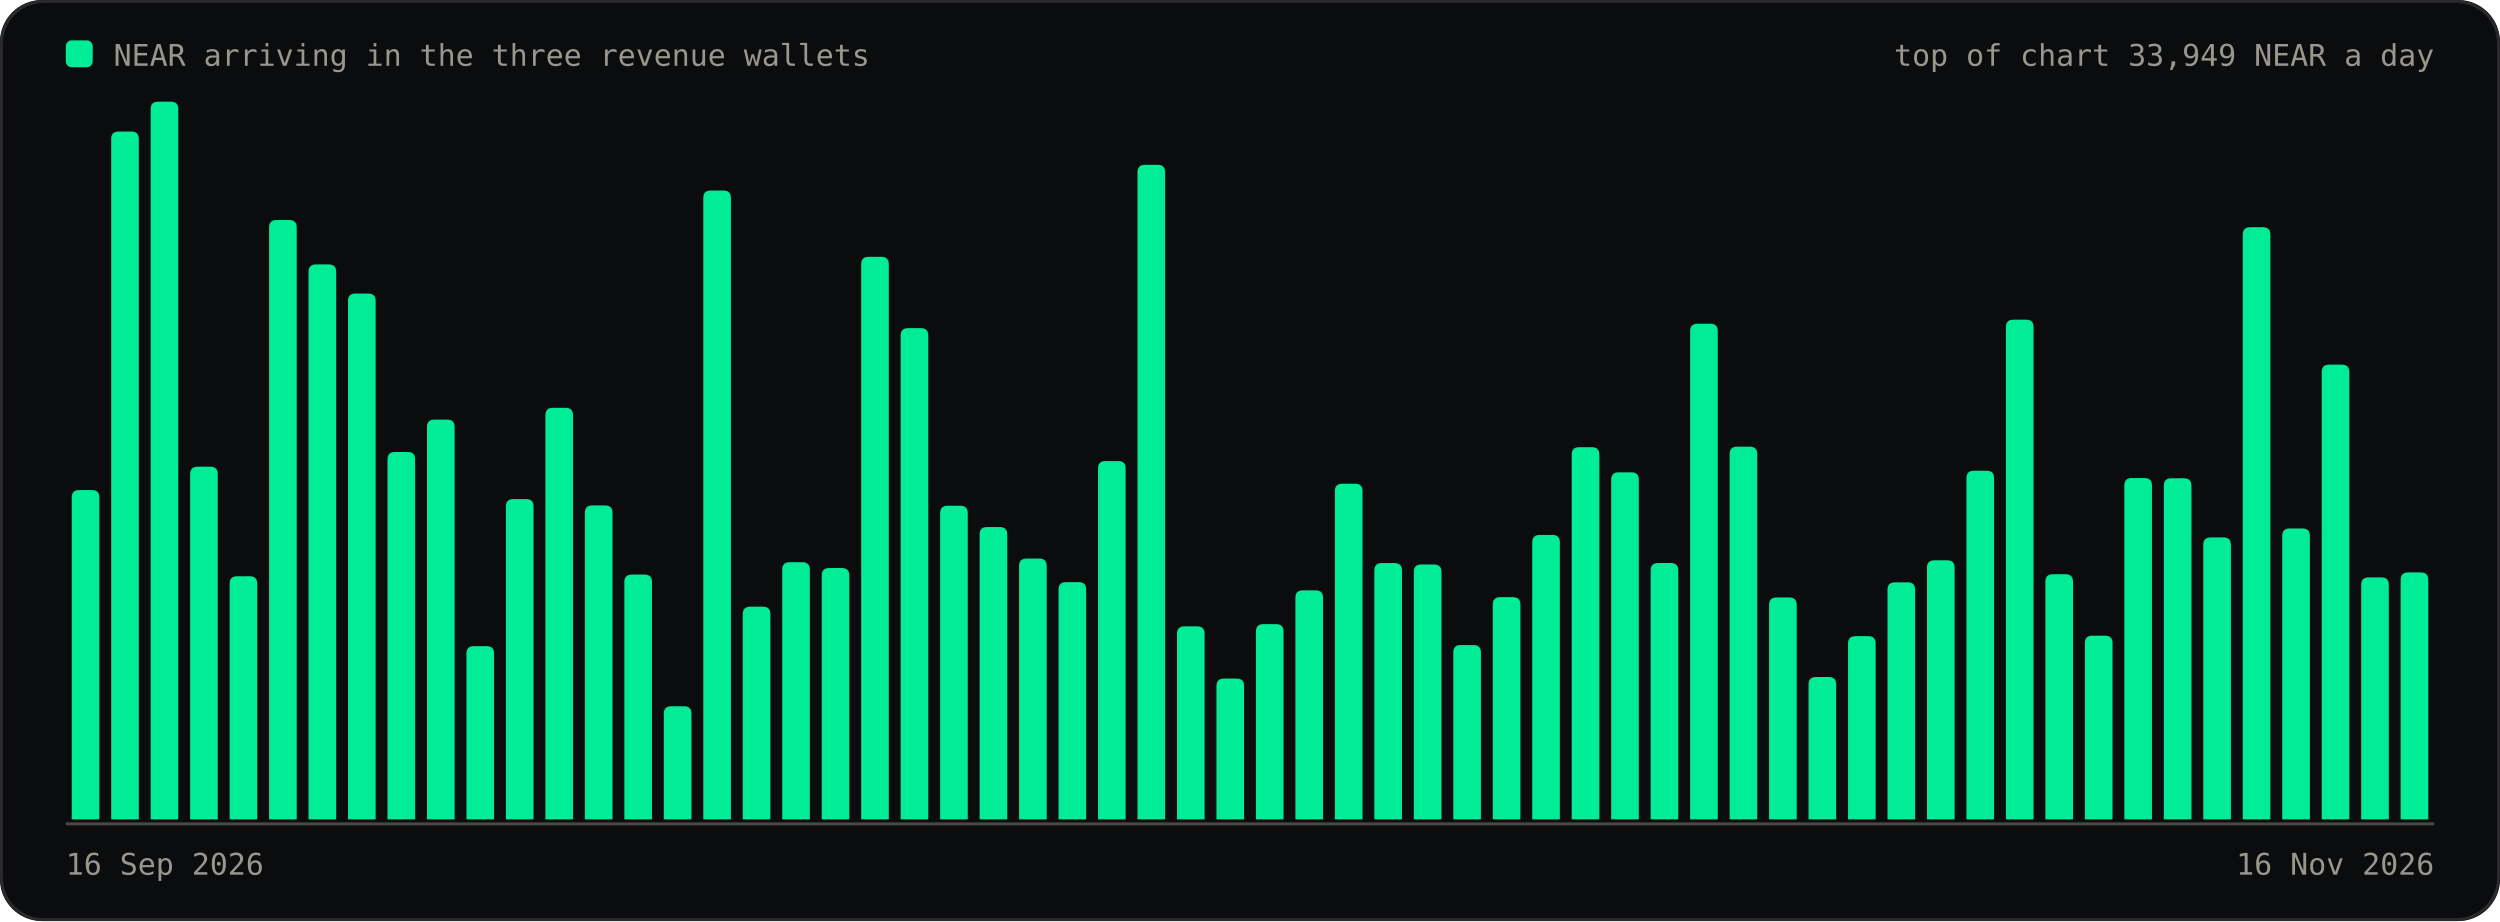
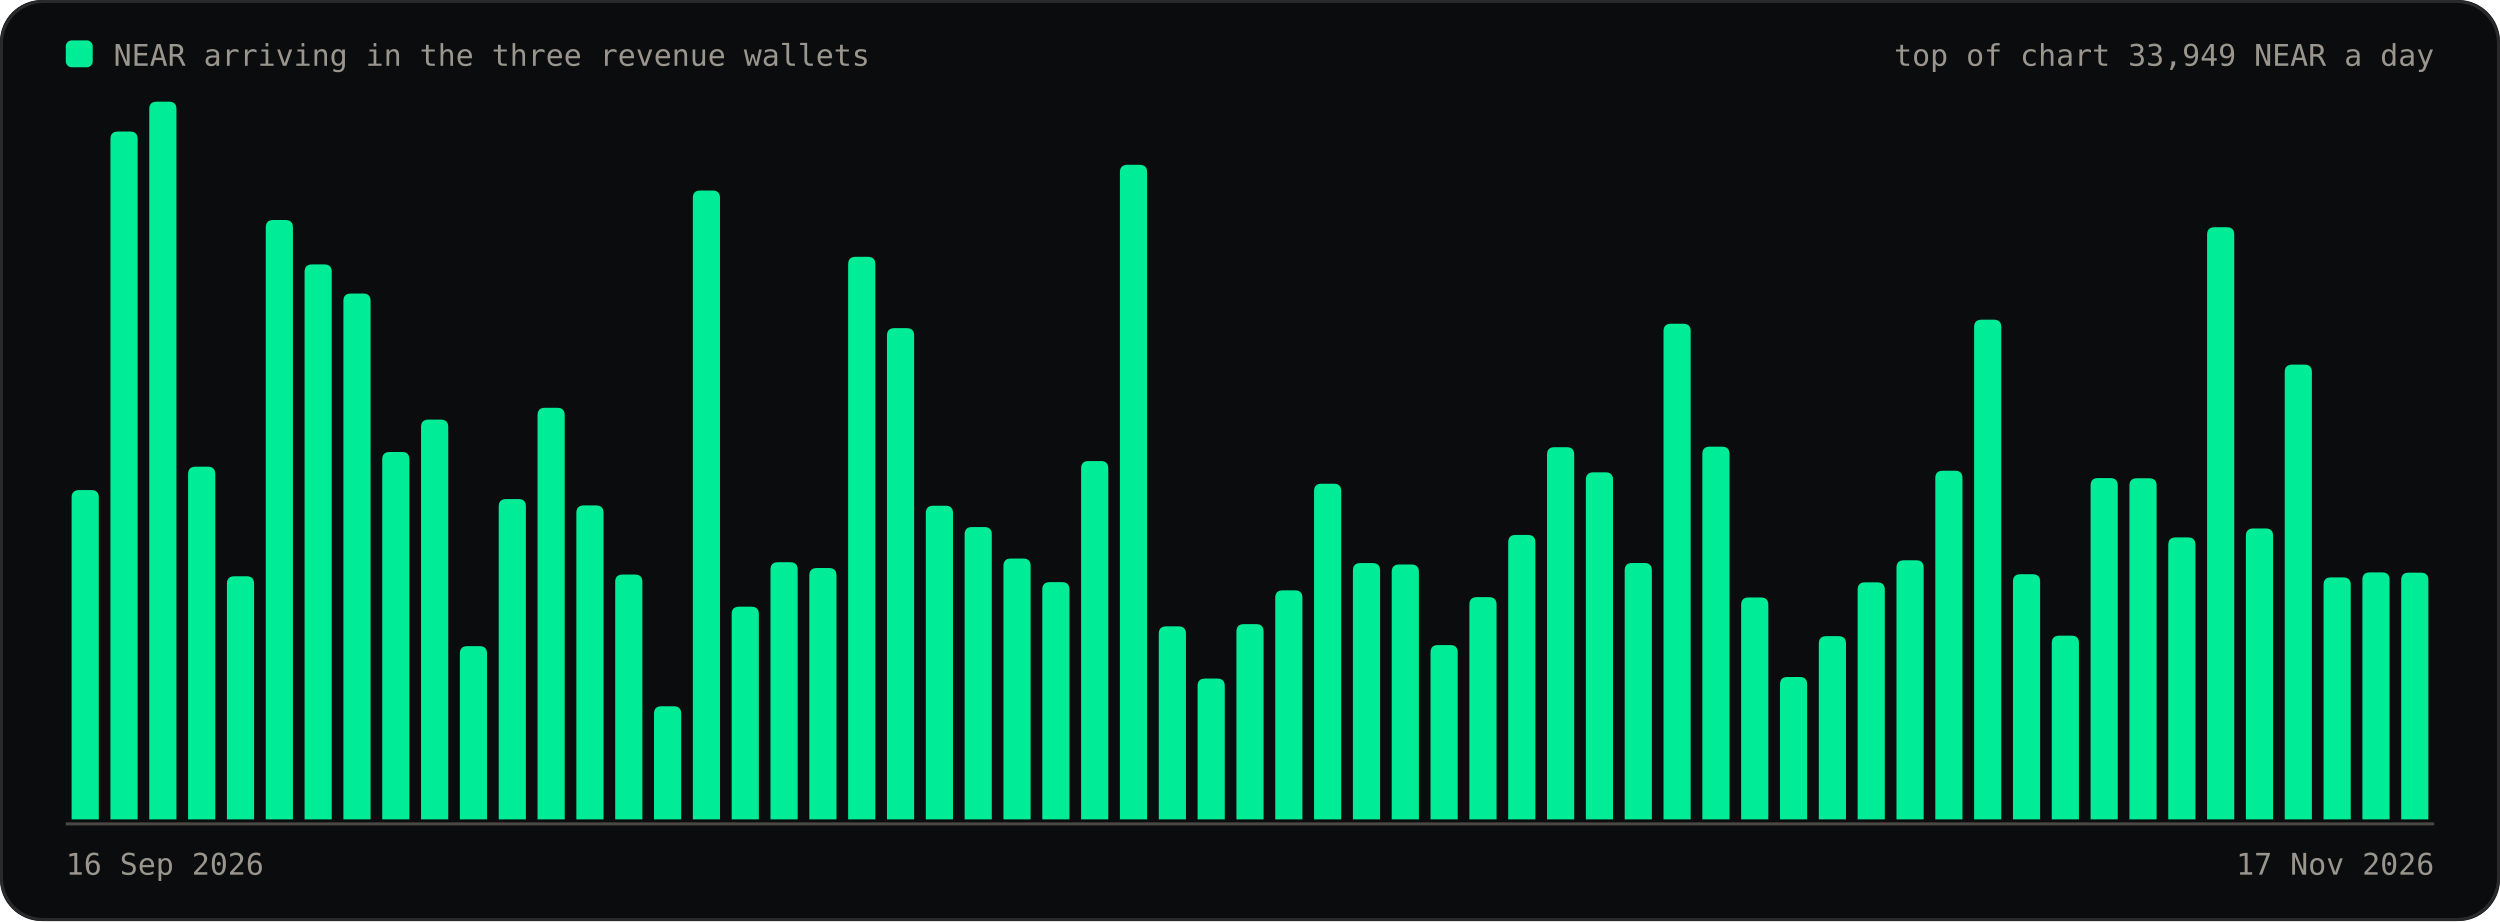
<svg xmlns="http://www.w3.org/2000/svg" viewBox="0 0 836 308" width="836" height="308" font-family="'JetBrains Mono', ui-monospace, SFMono-Regular, Menlo, Consolas, monospace" font-size="9">
  <rect width="836" height="308" rx="14" fill="#0b0c0e" />
  <rect x="0.5" y="0.5" width="835" height="307" rx="14" fill="none" stroke="#2a2a2c" />
  <rect x="22.0" y="13.5" width="9" height="9" rx="2" fill="#00ec97" />
  <text x="38.0" y="22.0" fill="#9a968e" font-size="10" text-anchor="start">NEAR arriving in the three revenue wallets</text>
  <text x="814.0" y="22.0" fill="#9a968e" font-size="10" text-anchor="end">top of chart 33,949 NEAR a day</text>
-   <path d="M23.98 274.00 V166.38 Q23.98 163.88 26.48 163.88 H30.72 Q33.22 163.88 33.22 166.38 V274.00 Z" fill="#00ec97" />
-   <path d="M37.18 274.00 V46.49 Q37.18 43.99 39.68 43.99 H43.92 Q46.42 43.99 46.42 46.49 V274.00 Z" fill="#00ec97" />
-   <path d="M50.38 274.00 V36.50 Q50.38 34.00 52.88 34.00 H57.12 Q59.62 34.00 59.62 36.50 V274.00 Z" fill="#00ec97" />
-   <path d="M63.58 274.00 V158.56 Q63.58 156.06 66.08 156.06 H70.32 Q72.82 156.06 72.82 158.56 V274.00 Z" fill="#00ec97" />
-   <path d="M76.78 274.00 V195.20 Q76.78 192.70 79.28 192.70 H83.52 Q86.02 192.70 86.02 195.20 V274.00 Z" fill="#00ec97" />
-   <path d="M89.98 274.00 V76.07 Q89.98 73.57 92.48 73.57 H96.72 Q99.22 73.57 99.22 76.07 V274.00 Z" fill="#00ec97" />
-   <path d="M103.18 274.00 V90.92 Q103.18 88.42 105.68 88.42 H109.92 Q112.42 88.42 112.42 90.92 V274.00 Z" fill="#00ec97" />
-   <path d="M116.38 274.00 V100.66 Q116.38 98.16 118.88 98.16 H123.12 Q125.62 98.16 125.62 100.66 V274.00 Z" fill="#00ec97" />
-   <path d="M129.58 274.00 V153.64 Q129.58 151.14 132.08 151.14 H136.32 Q138.82 151.14 138.82 153.64 V274.00 Z" fill="#00ec97" />
-   <path d="M142.78 274.00 V142.81 Q142.78 140.31 145.28 140.31 H149.52 Q152.02 140.31 152.02 142.81 V274.00 Z" fill="#00ec97" />
-   <path d="M155.98 274.00 V218.57 Q155.98 216.07 158.48 216.07 H162.72 Q165.22 216.07 165.22 218.57 V274.00 Z" fill="#00ec97" />
-   <path d="M169.18 274.00 V169.38 Q169.18 166.88 171.68 166.88 H175.92 Q178.42 166.88 178.42 169.38 V274.00 Z" fill="#00ec97" />
-   <path d="M182.38 274.00 V138.87 Q182.38 136.37 184.88 136.37 H189.12 Q191.62 136.37 191.62 138.87 V274.00 Z" fill="#00ec97" />
-   <path d="M195.58 274.00 V171.51 Q195.58 169.01 198.08 169.01 H202.32 Q204.82 169.01 204.82 171.51 V274.00 Z" fill="#00ec97" />
-   <path d="M208.78 274.00 V194.63 Q208.78 192.13 211.28 192.13 H215.52 Q218.02 192.13 218.02 194.63 V274.00 Z" fill="#00ec97" />
-   <path d="M221.98 274.00 V238.67 Q221.98 236.17 224.48 236.17 H228.72 Q231.22 236.17 231.22 238.67 V274.00 Z" fill="#00ec97" />
-   <path d="M235.18 274.00 V66.21 Q235.18 63.71 237.68 63.71 H241.92 Q244.42 63.71 244.42 66.21 V274.00 Z" fill="#00ec97" />
-   <path d="M248.38 274.00 V205.38 Q248.38 202.88 250.88 202.88 H255.12 Q257.62 202.88 257.62 205.38 V274.00 Z" fill="#00ec97" />
-   <path d="M261.58 274.00 V190.51 Q261.58 188.01 264.08 188.01 H268.32 Q270.82 188.01 270.82 190.51 V274.00 Z" fill="#00ec97" />
-   <path d="M274.78 274.00 V192.45 Q274.78 189.95 277.28 189.95 H281.52 Q284.02 189.95 284.02 192.45 V274.00 Z" fill="#00ec97" />
-   <path d="M287.98 274.00 V88.38 Q287.98 85.88 290.48 85.88 H294.72 Q297.22 85.88 297.22 88.38 V274.00 Z" fill="#00ec97" />
-   <path d="M301.18 274.00 V112.23 Q301.18 109.73 303.68 109.73 H307.92 Q310.42 109.73 310.42 112.23 V274.00 Z" fill="#00ec97" />
-   <path d="M314.38 274.00 V171.61 Q314.38 169.11 316.88 169.11 H321.12 Q323.62 169.11 323.62 171.61 V274.00 Z" fill="#00ec97" />
-   <path d="M327.58 274.00 V178.74 Q327.58 176.24 330.08 176.24 H334.32 Q336.82 176.24 336.82 178.74 V274.00 Z" fill="#00ec97" />
-   <path d="M340.78 274.00 V189.27 Q340.78 186.77 343.28 186.77 H347.52 Q350.02 186.77 350.02 189.27 V274.00 Z" fill="#00ec97" />
-   <path d="M353.98 274.00 V197.17 Q353.98 194.67 356.48 194.67 H360.72 Q363.22 194.67 363.22 197.17 V274.00 Z" fill="#00ec97" />
-   <path d="M367.18 274.00 V156.67 Q367.18 154.17 369.68 154.17 H373.92 Q376.42 154.17 376.42 156.67 V274.00 Z" fill="#00ec97" />
-   <path d="M380.38 274.00 V57.61 Q380.38 55.11 382.88 55.11 H387.12 Q389.62 55.11 389.62 57.61 V274.00 Z" fill="#00ec97" />
-   <path d="M393.58 274.00 V211.95 Q393.58 209.45 396.08 209.45 H400.32 Q402.82 209.45 402.82 211.95 V274.00 Z" fill="#00ec97" />
-   <path d="M406.78 274.00 V229.41 Q406.78 226.91 409.28 226.91 H413.52 Q416.02 226.91 416.02 229.41 V274.00 Z" fill="#00ec97" />
-   <path d="M419.98 274.00 V211.21 Q419.98 208.71 422.48 208.71 H426.72 Q429.22 208.71 429.22 211.21 V274.00 Z" fill="#00ec97" />
-   <path d="M433.18 274.00 V199.91 Q433.18 197.41 435.68 197.41 H439.92 Q442.42 197.41 442.42 199.91 V274.00 Z" fill="#00ec97" />
-   <path d="M446.38 274.00 V164.25 Q446.38 161.75 448.88 161.75 H453.12 Q455.62 161.75 455.62 164.25 V274.00 Z" fill="#00ec97" />
-   <path d="M459.58 274.00 V190.79 Q459.58 188.29 462.08 188.29 H466.32 Q468.82 188.29 468.82 190.79 V274.00 Z" fill="#00ec97" />
-   <path d="M472.78 274.00 V191.26 Q472.78 188.76 475.28 188.76 H479.52 Q482.02 188.76 482.02 191.26 V274.00 Z" fill="#00ec97" />
-   <path d="M485.98 274.00 V218.20 Q485.98 215.70 488.48 215.70 H492.72 Q495.22 215.70 495.22 218.20 V274.00 Z" fill="#00ec97" />
-   <path d="M499.18 274.00 V202.19 Q499.18 199.69 501.68 199.69 H505.92 Q508.42 199.69 508.42 202.19 V274.00 Z" fill="#00ec97" />
-   <path d="M512.38 274.00 V181.38 Q512.38 178.88 514.88 178.88 H519.12 Q521.62 178.88 521.62 181.38 V274.00 Z" fill="#00ec97" />
-   <path d="M525.58 274.00 V152.04 Q525.58 149.54 528.08 149.54 H532.32 Q534.82 149.54 534.82 152.04 V274.00 Z" fill="#00ec97" />
-   <path d="M538.78 274.00 V160.44 Q538.78 157.94 541.28 157.94 H545.52 Q548.02 157.94 548.02 160.44 V274.00 Z" fill="#00ec97" />
-   <path d="M551.98 274.00 V190.77 Q551.98 188.27 554.48 188.27 H558.72 Q561.22 188.27 561.22 190.77 V274.00 Z" fill="#00ec97" />
-   <path d="M565.18 274.00 V110.75 Q565.18 108.25 567.68 108.25 H571.92 Q574.42 108.25 574.42 110.75 V274.00 Z" fill="#00ec97" />
-   <path d="M578.38 274.00 V151.86 Q578.38 149.36 580.88 149.36 H585.12 Q587.62 149.36 587.62 151.86 V274.00 Z" fill="#00ec97" />
-   <path d="M591.58 274.00 V202.29 Q591.58 199.79 594.08 199.79 H598.32 Q600.82 199.79 600.82 202.29 V274.00 Z" fill="#00ec97" />
-   <path d="M604.78 274.00 V228.88 Q604.78 226.38 607.28 226.38 H611.52 Q614.02 226.38 614.02 228.88 V274.00 Z" fill="#00ec97" />
-   <path d="M617.98 274.00 V215.23 Q617.98 212.73 620.48 212.73 H624.72 Q627.22 212.73 627.22 215.23 V274.00 Z" fill="#00ec97" />
-   <path d="M631.18 274.00 V197.23 Q631.18 194.73 633.68 194.73 H637.92 Q640.42 194.73 640.42 197.23 V274.00 Z" fill="#00ec97" />
-   <path d="M644.38 274.00 V189.86 Q644.38 187.36 646.88 187.36 H651.12 Q653.62 187.36 653.62 189.86 V274.00 Z" fill="#00ec97" />
-   <path d="M657.58 274.00 V159.91 Q657.58 157.41 660.08 157.41 H664.32 Q666.82 157.41 666.82 159.91 V274.00 Z" fill="#00ec97" />
-   <path d="M670.78 274.00 V109.40 Q670.78 106.90 673.28 106.90 H677.52 Q680.02 106.90 680.02 109.40 V274.00 Z" fill="#00ec97" />
-   <path d="M683.98 274.00 V194.52 Q683.98 192.02 686.48 192.02 H690.72 Q693.22 192.02 693.22 194.52 V274.00 Z" fill="#00ec97" />
-   <path d="M697.18 274.00 V215.06 Q697.18 212.56 699.68 212.56 H703.92 Q706.42 212.56 706.42 215.06 V274.00 Z" fill="#00ec97" />
-   <path d="M710.38 274.00 V162.36 Q710.38 159.86 712.88 159.86 H717.12 Q719.62 159.86 719.62 162.36 V274.00 Z" fill="#00ec97" />
-   <path d="M723.58 274.00 V162.43 Q723.58 159.93 726.08 159.93 H730.32 Q732.82 159.93 732.82 162.43 V274.00 Z" fill="#00ec97" />
-   <path d="M736.78 274.00 V182.21 Q736.78 179.71 739.28 179.71 H743.52 Q746.02 179.71 746.02 182.21 V274.00 Z" fill="#00ec97" />
-   <path d="M749.98 274.00 V78.48 Q749.98 75.98 752.48 75.98 H756.72 Q759.22 75.98 759.22 78.48 V274.00 Z" fill="#00ec97" />
-   <path d="M763.18 274.00 V179.21 Q763.18 176.71 765.68 176.71 H769.92 Q772.42 176.71 772.42 179.21 V274.00 Z" fill="#00ec97" />
-   <path d="M776.38 274.00 V124.43 Q776.38 121.93 778.88 121.93 H783.12 Q785.62 121.93 785.62 124.43 V274.00 Z" fill="#00ec97" />
-   <path d="M789.58 274.00 V195.58 Q789.58 193.08 792.08 193.08 H796.32 Q798.82 193.08 798.82 195.58 V274.00 Z" fill="#00ec97" />
-   <path d="M802.78 274.00 V193.91 Q802.78 191.41 805.28 191.41 H809.52 Q812.02 191.41 812.02 193.91 V274.00 Z" fill="#00ec97" />
+   <path d="M23.95 274.00 V166.38 Q23.95 163.88 26.45 163.88 H30.54 Q33.04 163.88 33.04 166.38 V274.00 Z" fill="#00ec97" />
+   <path d="M36.93 274.00 V46.49 Q36.93 43.99 39.43 43.99 H43.52 Q46.02 43.99 46.02 46.49 V274.00 Z" fill="#00ec97" />
+   <path d="M49.91 274.00 V36.50 Q49.91 34.00 52.41 34.00 H56.50 Q59.00 34.00 59.00 36.50 V274.00 Z" fill="#00ec97" />
+   <path d="M62.90 274.00 V158.56 Q62.90 156.06 65.40 156.06 H69.49 Q71.99 156.06 71.99 158.56 V274.00 Z" fill="#00ec97" />
+   <path d="M75.88 274.00 V195.20 Q75.88 192.70 78.38 192.70 H82.47 Q84.97 192.70 84.97 195.20 V274.00 Z" fill="#00ec97" />
+   <path d="M88.87 274.00 V76.07 Q88.87 73.57 91.37 73.57 H95.45 Q97.95 73.57 97.95 76.07 V274.00 Z" fill="#00ec97" />
+   <path d="M101.85 274.00 V90.92 Q101.85 88.42 104.35 88.42 H108.44 Q110.94 88.42 110.94 90.92 V274.00 Z" fill="#00ec97" />
+   <path d="M114.83 274.00 V100.66 Q114.83 98.16 117.33 98.16 H121.42 Q123.92 98.16 123.92 100.66 V274.00 Z" fill="#00ec97" />
+   <path d="M127.82 274.00 V153.64 Q127.82 151.14 130.32 151.14 H134.40 Q136.90 151.14 136.90 153.64 V274.00 Z" fill="#00ec97" />
+   <path d="M140.80 274.00 V142.81 Q140.80 140.31 143.30 140.31 H147.39 Q149.89 140.31 149.89 142.81 V274.00 Z" fill="#00ec97" />
+   <path d="M153.78 274.00 V218.57 Q153.78 216.07 156.28 216.07 H160.37 Q162.87 216.07 162.87 218.57 V274.00 Z" fill="#00ec97" />
+   <path d="M166.77 274.00 V169.38 Q166.77 166.88 169.27 166.88 H173.36 Q175.86 166.88 175.86 169.38 V274.00 Z" fill="#00ec97" />
+   <path d="M179.75 274.00 V138.87 Q179.75 136.37 182.25 136.37 H186.34 Q188.84 136.37 188.84 138.87 V274.00 Z" fill="#00ec97" />
+   <path d="M192.73 274.00 V171.51 Q192.73 169.01 195.23 169.01 H199.32 Q201.82 169.01 201.82 171.51 V274.00 Z" fill="#00ec97" />
+   <path d="M205.72 274.00 V194.63 Q205.72 192.13 208.22 192.13 H212.31 Q214.81 192.13 214.81 194.63 V274.00 Z" fill="#00ec97" />
+   <path d="M218.70 274.00 V238.67 Q218.70 236.17 221.20 236.17 H225.29 Q227.79 236.17 227.79 238.67 V274.00 Z" fill="#00ec97" />
+   <path d="M231.69 274.00 V66.21 Q231.69 63.71 234.19 63.71 H238.27 Q240.77 63.71 240.77 66.21 V274.00 Z" fill="#00ec97" />
+   <path d="M244.67 274.00 V205.38 Q244.67 202.88 247.17 202.88 H251.26 Q253.76 202.88 253.76 205.38 V274.00 Z" fill="#00ec97" />
+   <path d="M257.65 274.00 V190.51 Q257.65 188.01 260.15 188.01 H264.24 Q266.74 188.01 266.74 190.51 V274.00 Z" fill="#00ec97" />
+   <path d="M270.64 274.00 V192.45 Q270.64 189.95 273.14 189.95 H277.22 Q279.72 189.95 279.72 192.45 V274.00 Z" fill="#00ec97" />
+   <path d="M283.62 274.00 V88.38 Q283.62 85.88 286.12 85.88 H290.21 Q292.71 85.88 292.71 88.38 V274.00 Z" fill="#00ec97" />
+   <path d="M296.60 274.00 V112.23 Q296.60 109.73 299.10 109.73 H303.19 Q305.69 109.73 305.69 112.23 V274.00 Z" fill="#00ec97" />
+   <path d="M309.59 274.00 V171.61 Q309.59 169.11 312.09 169.11 H316.18 Q318.68 169.11 318.68 171.61 V274.00 Z" fill="#00ec97" />
+   <path d="M322.57 274.00 V178.74 Q322.57 176.24 325.07 176.24 H329.16 Q331.66 176.24 331.66 178.74 V274.00 Z" fill="#00ec97" />
+   <path d="M335.55 274.00 V189.27 Q335.55 186.77 338.05 186.77 H342.14 Q344.64 186.77 344.64 189.27 V274.00 Z" fill="#00ec97" />
+   <path d="M348.54 274.00 V197.17 Q348.54 194.67 351.04 194.67 H355.13 Q357.63 194.67 357.63 197.17 V274.00 Z" fill="#00ec97" />
+   <path d="M361.52 274.00 V156.67 Q361.52 154.17 364.02 154.17 H368.11 Q370.61 154.17 370.61 156.67 V274.00 Z" fill="#00ec97" />
+   <path d="M374.50 274.00 V57.61 Q374.50 55.11 377.00 55.11 H381.09 Q383.59 55.11 383.59 57.61 V274.00 Z" fill="#00ec97" />
+   <path d="M387.49 274.00 V211.95 Q387.49 209.45 389.99 209.45 H394.08 Q396.58 209.45 396.58 211.95 V274.00 Z" fill="#00ec97" />
+   <path d="M400.47 274.00 V229.41 Q400.47 226.91 402.97 226.91 H407.06 Q409.56 226.91 409.56 229.41 V274.00 Z" fill="#00ec97" />
+   <path d="M413.46 274.00 V211.21 Q413.46 208.71 415.96 208.71 H420.04 Q422.54 208.71 422.54 211.21 V274.00 Z" fill="#00ec97" />
+   <path d="M426.44 274.00 V199.91 Q426.44 197.41 428.94 197.41 H433.03 Q435.53 197.41 435.53 199.91 V274.00 Z" fill="#00ec97" />
+   <path d="M439.42 274.00 V164.25 Q439.42 161.75 441.92 161.75 H446.01 Q448.51 161.75 448.51 164.25 V274.00 Z" fill="#00ec97" />
+   <path d="M452.41 274.00 V190.79 Q452.41 188.29 454.91 188.29 H459.00 Q461.50 188.29 461.50 190.79 V274.00 Z" fill="#00ec97" />
+   <path d="M465.39 274.00 V191.26 Q465.39 188.76 467.89 188.76 H471.98 Q474.48 188.76 474.48 191.26 V274.00 Z" fill="#00ec97" />
+   <path d="M478.37 274.00 V218.20 Q478.37 215.70 480.87 215.70 H484.96 Q487.46 215.70 487.46 218.20 V274.00 Z" fill="#00ec97" />
+   <path d="M491.36 274.00 V202.19 Q491.36 199.69 493.86 199.69 H497.95 Q500.45 199.69 500.45 202.19 V274.00 Z" fill="#00ec97" />
+   <path d="M504.34 274.00 V181.38 Q504.34 178.88 506.84 178.88 H510.93 Q513.43 178.88 513.43 181.38 V274.00 Z" fill="#00ec97" />
+   <path d="M517.32 274.00 V152.04 Q517.32 149.54 519.82 149.54 H523.91 Q526.41 149.54 526.41 152.04 V274.00 Z" fill="#00ec97" />
+   <path d="M530.31 274.00 V160.44 Q530.31 157.94 532.81 157.94 H536.90 Q539.40 157.94 539.40 160.44 V274.00 Z" fill="#00ec97" />
+   <path d="M543.29 274.00 V190.77 Q543.29 188.27 545.79 188.27 H549.88 Q552.38 188.27 552.38 190.77 V274.00 Z" fill="#00ec97" />
+   <path d="M556.28 274.00 V110.75 Q556.28 108.25 558.78 108.25 H562.86 Q565.36 108.25 565.36 110.75 V274.00 Z" fill="#00ec97" />
+   <path d="M569.26 274.00 V151.86 Q569.26 149.36 571.76 149.36 H575.85 Q578.35 149.36 578.35 151.86 V274.00 Z" fill="#00ec97" />
+   <path d="M582.24 274.00 V202.29 Q582.24 199.79 584.74 199.79 H588.83 Q591.33 199.79 591.33 202.29 V274.00 Z" fill="#00ec97" />
+   <path d="M595.23 274.00 V228.88 Q595.23 226.38 597.73 226.38 H601.81 Q604.31 226.38 604.31 228.88 V274.00 Z" fill="#00ec97" />
+   <path d="M608.21 274.00 V215.23 Q608.21 212.73 610.71 212.73 H614.80 Q617.30 212.73 617.30 215.23 V274.00 Z" fill="#00ec97" />
+   <path d="M621.19 274.00 V197.23 Q621.19 194.73 623.69 194.73 H627.78 Q630.28 194.73 630.28 197.23 V274.00 Z" fill="#00ec97" />
+   <path d="M634.18 274.00 V189.86 Q634.18 187.36 636.68 187.36 H640.77 Q643.27 187.36 643.27 189.86 V274.00 Z" fill="#00ec97" />
+   <path d="M647.16 274.00 V159.91 Q647.16 157.41 649.66 157.41 H653.75 Q656.25 157.41 656.25 159.91 V274.00 Z" fill="#00ec97" />
+   <path d="M660.14 274.00 V109.40 Q660.14 106.90 662.64 106.90 H666.73 Q669.23 106.90 669.23 109.40 V274.00 Z" fill="#00ec97" />
+   <path d="M673.13 274.00 V194.52 Q673.13 192.02 675.63 192.02 H679.72 Q682.22 192.02 682.22 194.52 V274.00 Z" fill="#00ec97" />
+   <path d="M686.11 274.00 V215.06 Q686.11 212.56 688.61 212.56 H692.70 Q695.20 212.56 695.20 215.06 V274.00 Z" fill="#00ec97" />
+   <path d="M699.10 274.00 V162.36 Q699.10 159.86 701.60 159.86 H705.68 Q708.18 159.86 708.18 162.36 V274.00 Z" fill="#00ec97" />
+   <path d="M712.08 274.00 V162.43 Q712.08 159.93 714.58 159.93 H718.67 Q721.17 159.93 721.17 162.43 V274.00 Z" fill="#00ec97" />
+   <path d="M725.06 274.00 V182.21 Q725.06 179.71 727.56 179.71 H731.65 Q734.15 179.71 734.15 182.21 V274.00 Z" fill="#00ec97" />
+   <path d="M738.05 274.00 V78.48 Q738.05 75.98 740.55 75.98 H744.63 Q747.13 75.98 747.13 78.48 V274.00 Z" fill="#00ec97" />
+   <path d="M751.03 274.00 V179.21 Q751.03 176.71 753.53 176.71 H757.62 Q760.12 176.71 760.12 179.21 V274.00 Z" fill="#00ec97" />
+   <path d="M764.01 274.00 V124.43 Q764.01 121.93 766.51 121.93 H770.60 Q773.10 121.93 773.10 124.43 V274.00 Z" fill="#00ec97" />
+   <path d="M777.00 274.00 V195.58 Q777.00 193.08 779.50 193.08 H783.59 Q786.09 193.08 786.09 195.58 V274.00 Z" fill="#00ec97" />
+   <path d="M789.98 274.00 V193.91 Q789.98 191.41 792.48 191.41 H796.57 Q799.07 191.41 799.07 193.91 V274.00 Z" fill="#00ec97" />
+   <path d="M802.96 274.00 V194.00 Q802.96 191.50 805.46 191.50 H809.55 Q812.05 191.50 812.05 194.00 V274.00 Z" fill="#00ec97" />
  <line x1="22" x2="814.0" y1="275.5" y2="275.5" stroke="#4a4844" />
  <text x="22.0" y="292.5" fill="#9a968e" font-size="10" text-anchor="start">16 Sep 2026</text>
-   <text x="814.0" y="292.5" fill="#9a968e" font-size="10" text-anchor="end">16 Nov 2026</text>
+   <text x="814.0" y="292.5" fill="#9a968e" font-size="10" text-anchor="end">17 Nov 2026</text>
</svg>
